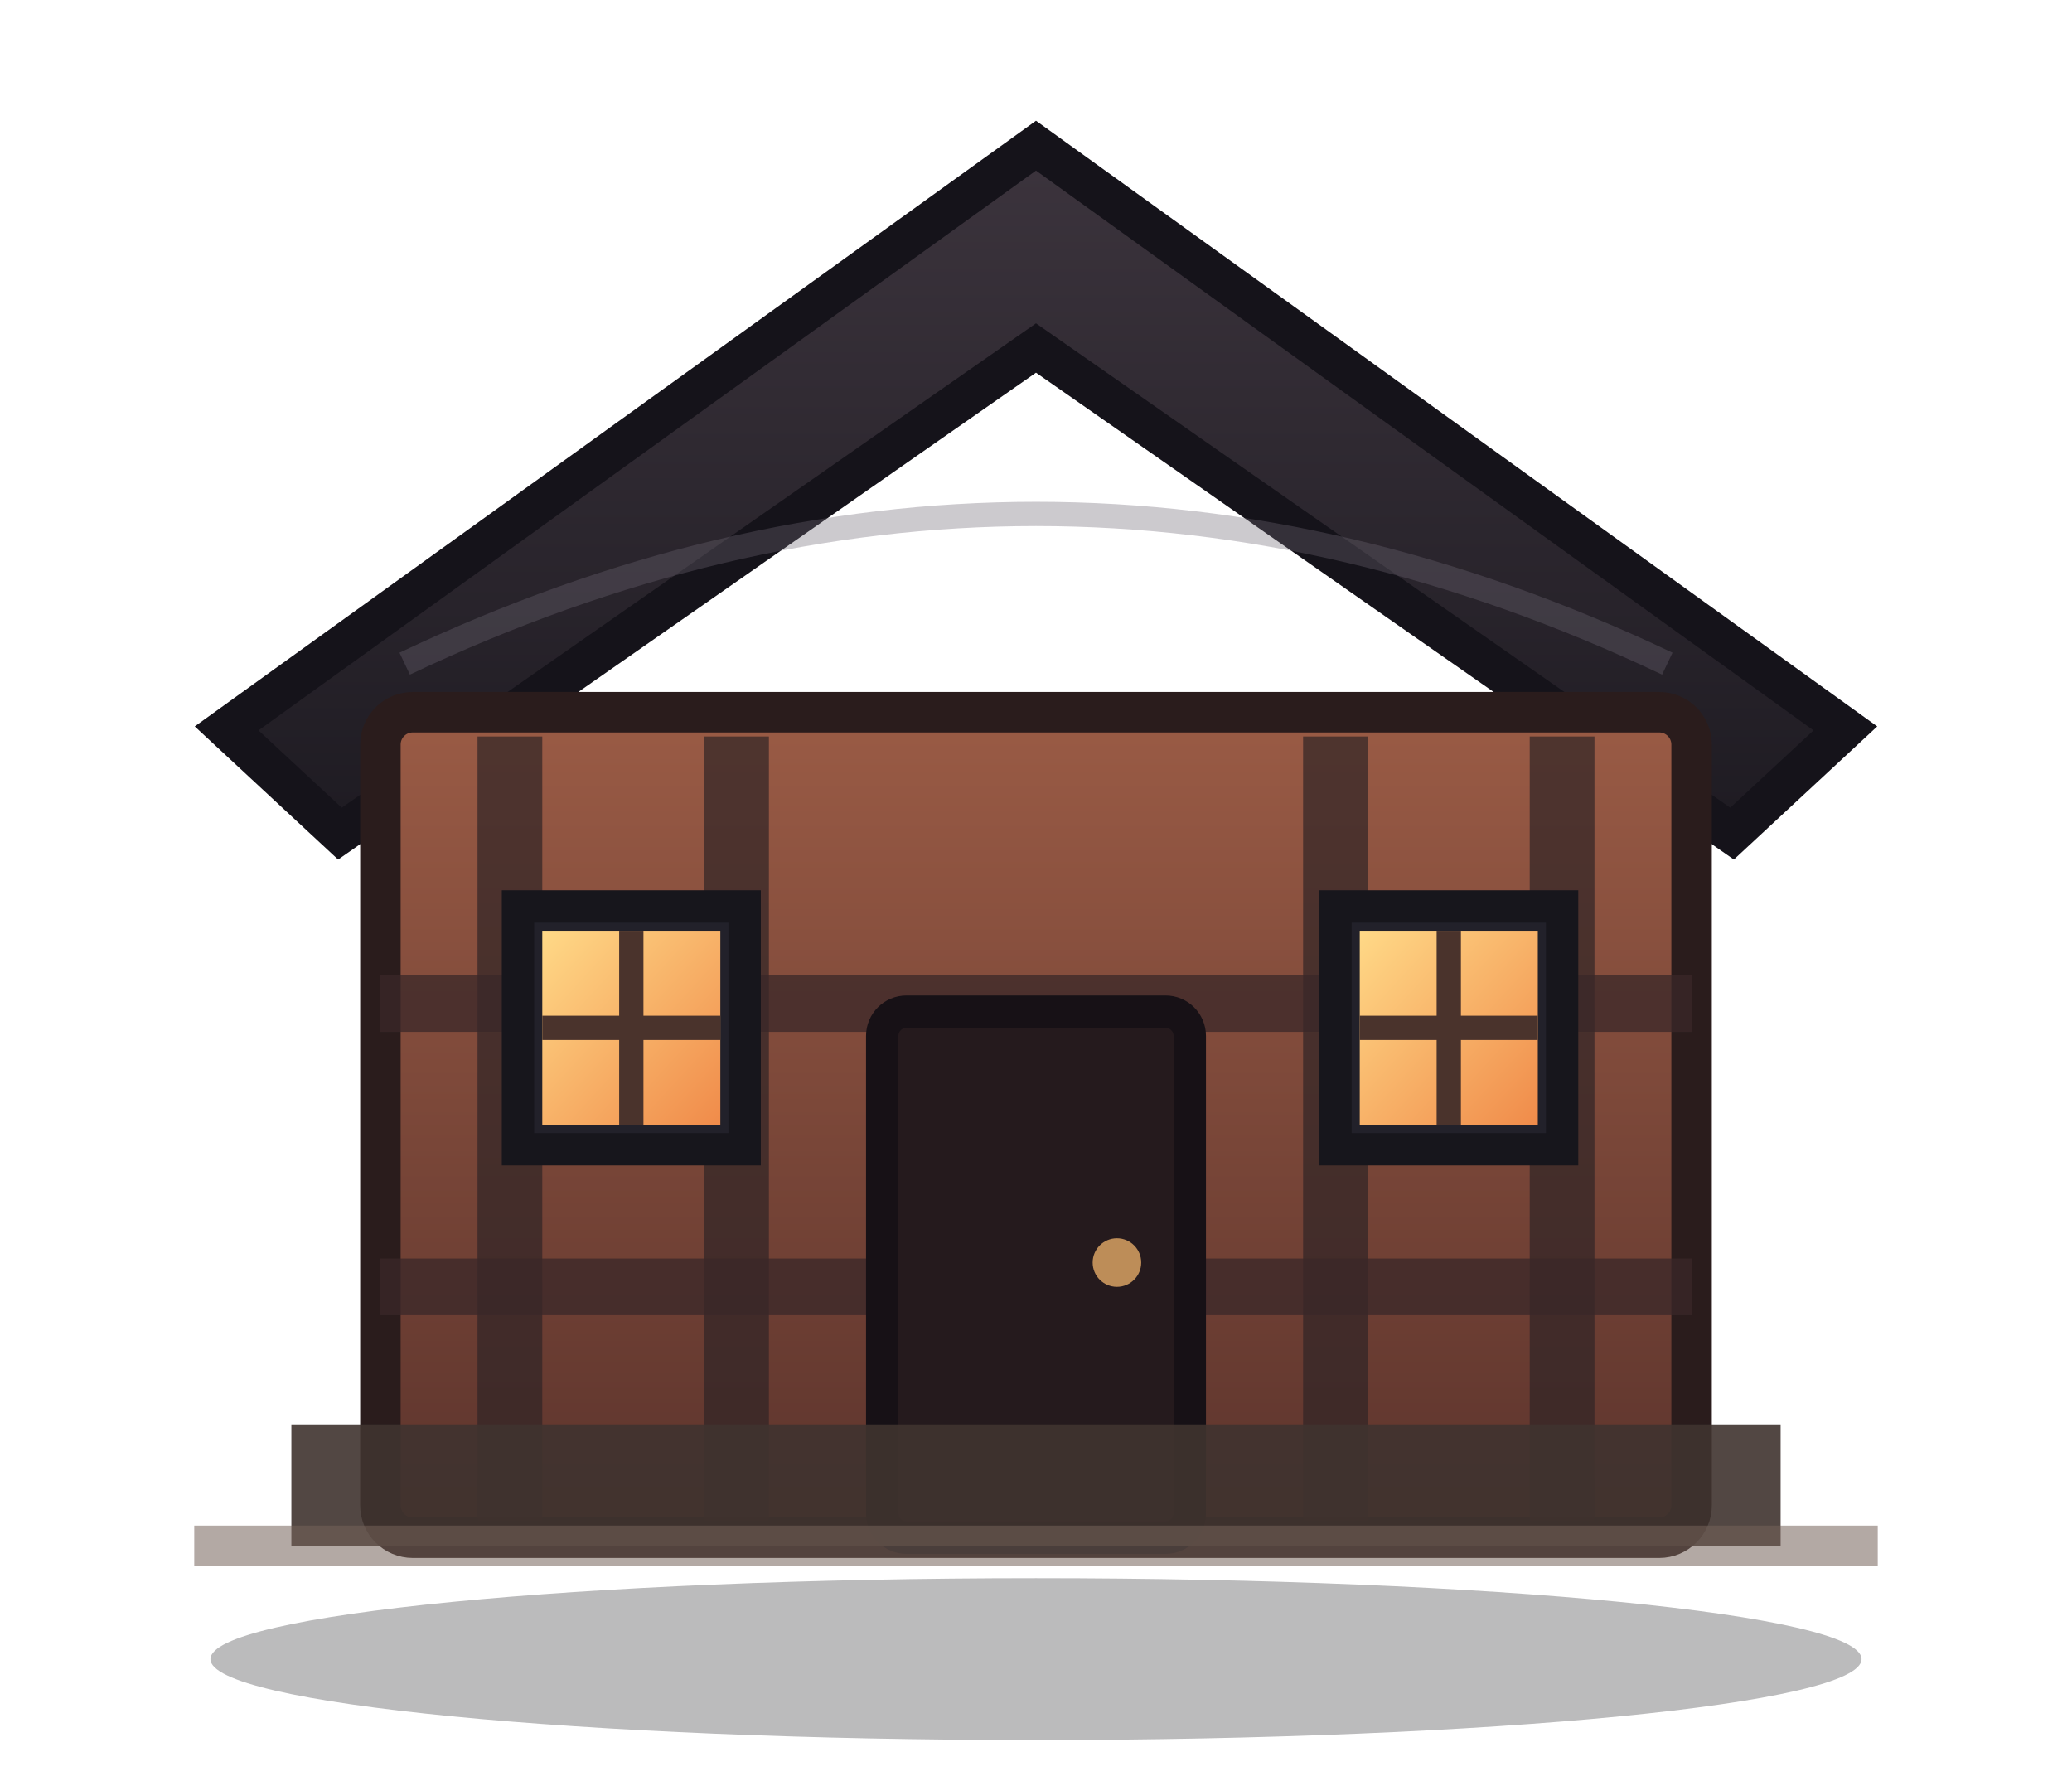
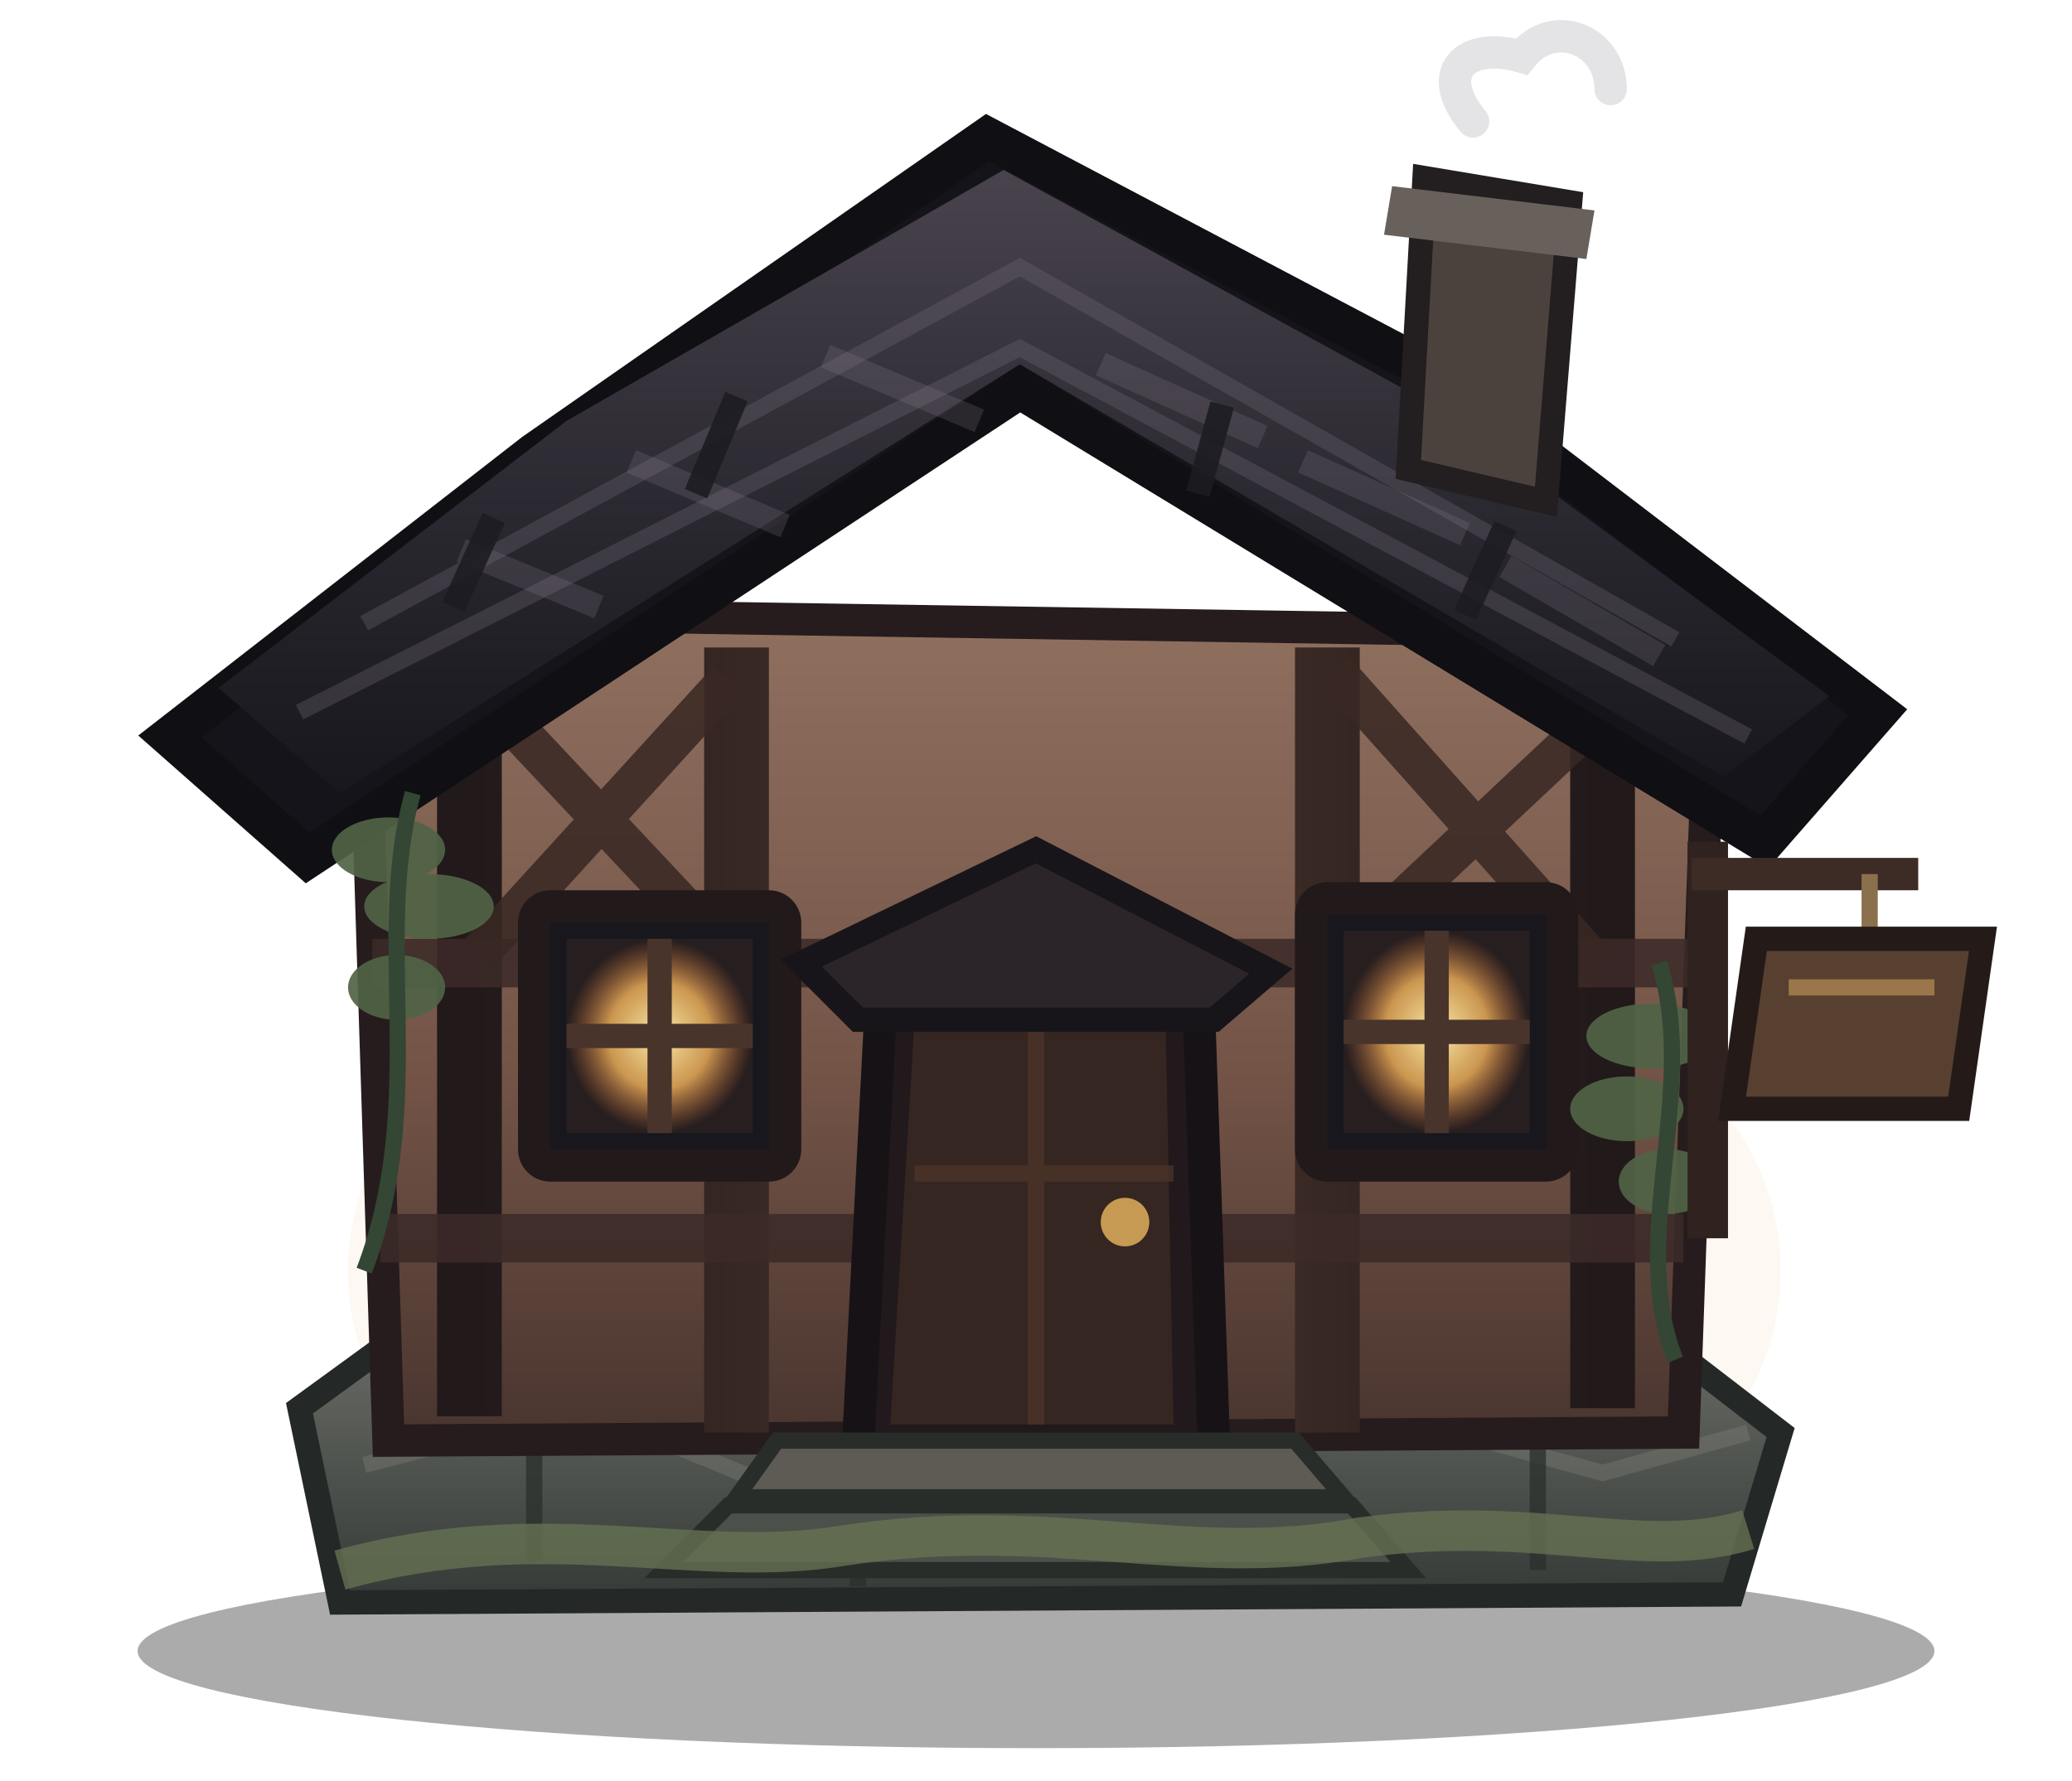
<svg xmlns="http://www.w3.org/2000/svg" width="256" height="220" viewBox="0 0 256 220">
  <defs>
-     <linearGradient id="wall" x1="0" y1="0" x2="0" y2="1">
-       <stop offset="0" stop-color="#9a5b45" />
-       <stop offset="1" stop-color="#5b332c" />
+     <linearGradient id="plaster" x1="0" y1="0" x2="0" y2="1">
+       <stop offset="0" stop-color="#8f705f" />
+       <stop offset=".55" stop-color="#745447" />
+       <stop offset="1" stop-color="#49352f" />
+     </linearGradient>
+     <linearGradient id="timber" x1="0" y1="0" x2="1" y2="0">
+       <stop stop-color="#21191a" />
+       <stop offset=".5" stop-color="#4f372d" />
+       <stop offset="1" stop-color="#21191a" />
    </linearGradient>
    <linearGradient id="roof" x1="0" y1="0" x2="0" y2="1">
-       <stop offset="0" stop-color="#3c343d" />
-       <stop offset="1" stop-color="#1e1b22" />
+       <stop stop-color="#49434e" />
+       <stop offset=".52" stop-color="#2b2931" />
+       <stop offset="1" stop-color="#18171d" />
    </linearGradient>
-     <linearGradient id="glow" x1="0" y1="0" x2="1" y2="1">
-       <stop offset="0" stop-color="#ffd987" />
-       <stop offset="1" stop-color="#f08b4a" />
+     <linearGradient id="stone" x1="0" y1="0" x2="0" y2="1">
+       <stop stop-color="#686a64" />
+       <stop offset="1" stop-color="#343a37" />
    </linearGradient>
+     <radialGradient id="windowGlow">
+       <stop offset="0" stop-color="#fff0af" stop-opacity=".98" />
+       <stop offset=".55" stop-color="#f3b35b" stop-opacity=".82" />
+       <stop offset="1" stop-color="#d46e38" stop-opacity=".08" />
+     </radialGradient>
  </defs>
-   <ellipse cx="128" cy="205" rx="102" ry="10" fill="#09090d" opacity=".28" />
-   <path d="M28 90 L128 18 228 90 214 103 128 43 42 103Z" fill="url(#roof)" stroke="#15131a" stroke-width="5" />
-   <rect x="47" y="88" width="162" height="102" rx="4" fill="url(#wall)" stroke="#2a1c1c" stroke-width="5" />
-   <path d="M63 91 V188 M91 91 V188 M165 91 V188 M193 91 V188" stroke="#2f2325" stroke-width="8" opacity=".7" />
-   <path d="M47 124 H209 M47 159 H209" stroke="#3a2728" stroke-width="7" opacity=".75" />
-   <rect x="109" y="125" width="38" height="65" rx="3" fill="#251a1d" stroke="#171116" stroke-width="4" />
-   <circle cx="138" cy="156" r="3" fill="#bd8d58" />
-   <rect x="64" y="112" width="28" height="30" fill="#22212a" stroke="#17161c" stroke-width="4" />
-   <rect x="67" y="115" width="22" height="24" fill="url(#glow)" />
-   <path d="M78 115 V139 M67 127 H89" stroke="#4a332c" stroke-width="3" />
-   <rect x="165" y="112" width="28" height="30" fill="#22212a" stroke="#17161c" stroke-width="4" />
-   <rect x="168" y="115" width="22" height="24" fill="url(#glow)" />
-   <path d="M179 115 V139 M168 127 H190" stroke="#4a332c" stroke-width="3" />
-   <rect x="36" y="176" width="184" height="15" fill="#3f332f" opacity=".9" />
-   <path d="M24 191 H232" stroke="#746259" stroke-width="5" opacity=".55" />
-   <path d="M50 82 Q128 45 206 82" stroke="#6e6674" stroke-width="3" opacity=".35" fill="none" />
+   <ellipse cx="128" cy="204" rx="111" ry="12" fill="#08090b" opacity=".34" />
+   <ellipse cx="83" cy="157" rx="40" ry="35" fill="#e6a052" opacity=".08" />
+   <ellipse cx="180" cy="157" rx="40" ry="35" fill="#e6a052" opacity=".08" />
+   <path d="M37 174L48 166L207 167L220 177L214 197L42 198Z" fill="url(#stone)" stroke="#242826" stroke-width="3" />
+   <path d="M45 181L72 174L94 183L118 174L145 183L169 174L198 182L216 177" fill="none" stroke="#85847b" stroke-width="2" opacity=".34" />
+   <path d="M66 171V193M106 173V196M151 173V195M190 172V194" stroke="#292f2c" stroke-width="2" opacity=".75" />
+   <path d="M45 84L66 76L193 78L211 92L208 177L48 178Z" fill="url(#plaster)" stroke="#261c1d" stroke-width="4" />
+   <path d="M58 84V175M91 80V177M164 80V177M198 88V174" stroke="url(#timber)" stroke-width="8" />
+   <path d="M46 119H209M47 153H208" stroke="#3b2a27" stroke-width="6" opacity=".86" />
+   <path d="M59 118L90 84M91 119L60 86M165 119L198 88M198 120L165 83" stroke="#392723" stroke-width="5" opacity=".86" />
+   <path d="M21 91L66 56L122 17L177 46L232 88L218 104L126 48L38 106Z" fill="#15141a" stroke="#100f13" stroke-width="5" />
+   <path d="M27 85L70 52L124 21L177 50L226 86L213 96L126 45L42 98Z" fill="url(#roof)" />
+   <path d="M45 77L126 33L207 79M37 88L126 43L216 91" fill="none" stroke="#6e6873" stroke-width="2" opacity=".33" />
+   <path d="M57 68L74 75M78 57L97 65M102 44L121 52M136 45L156 54M161 57L181 66M186 70L205 81" stroke="#88808d" stroke-width="3" opacity=".22" />
+   <path d="M61 64L56 75M91 49L86 61M151 50L148 61M186 65L181 76" stroke="#1d1c22" stroke-width="3" opacity=".9" />
+   <path d="M176 22L194 25L191 62L174 58Z" fill="#4b423e" stroke="#231e1f" stroke-width="3" />
+   <path d="M172 23L197 26L196 32L171 29Z" fill="#68605b" />
+   <path d="M182 15C177 9 181 5 188 7C192 2 199 5 199 11" fill="none" stroke="#77747d" stroke-width="4" opacity=".20" stroke-linecap="round" />
+   <g>
+     <rect x="66" y="112" width="31" height="32" rx="2" fill="#17171d" stroke="#21191a" stroke-width="4" />
+     <rect x="70" y="116" width="23" height="24" fill="url(#windowGlow)" />
+     <path d="M81.5 116V140M70 128H93" stroke="#49342c" stroke-width="3" />
+     <rect x="162" y="111" width="31" height="33" rx="2" fill="#17171d" stroke="#21191a" stroke-width="4" />
+     <rect x="166" y="115" width="23" height="25" fill="url(#windowGlow)" />
+     <path d="M177.5 115V140M166 127.5H189" stroke="#49342c" stroke-width="3" />
+   </g>
+   <path d="M109 121H148L150 179H106Z" fill="#21191b" stroke="#171216" stroke-width="4" />
+   <path d="M113 126H144L145 176H110Z" fill="#362621" />
+   <path d="M113 145H145M128 126V176" stroke="#4d352a" stroke-width="2" opacity=".72" />
+   <circle cx="139" cy="151" r="3" fill="#c79a53" />
+   <path d="M99 119L128 105L157 120L150 126H106Z" fill="#2b252a" stroke="#17151a" stroke-width="3" />
+   <path d="M96 178H160L166 185H91Z" fill="#5e5a54" stroke="#292d2a" stroke-width="2" />
+   <path d="M90 186H167L174 194H82Z" fill="#4c504b" stroke="#292d2a" stroke-width="2" />
+   <g fill="#506345" opacity=".92">
+     <ellipse cx="48" cy="105" rx="7" ry="4" />
+     <ellipse cx="53" cy="112" rx="8" ry="4" />
+     <ellipse cx="49" cy="122" rx="6" ry="4" />
+     <ellipse cx="204" cy="128" rx="8" ry="4" />
+     <ellipse cx="201" cy="137" rx="7" ry="4" />
+     <ellipse cx="206" cy="146" rx="6" ry="4" />
+   </g>
+   <path d="M51 98C46 116 53 136 45 157M205 119C210 135 201 153 207 168" fill="none" stroke="#344634" stroke-width="2" />
+   <path d="M42 194C67 187 86 194 104 191C130 187 147 194 168 190C190 187 203 193 216 189" fill="none" stroke="#657252" stroke-width="5" opacity=".78" />
+   <path d="M211 104V153" stroke="#30231f" stroke-width="5" />
+   <path d="M209 108H237" stroke="#3d2c25" stroke-width="4" />
+   <path d="M231 108V116" stroke="#8b704d" stroke-width="2" />
+   <path d="M217 116H245L242 137H214Z" fill="#584031" stroke="#241b19" stroke-width="3" />
+   <path d="M221 122H239" stroke="#c79a5a" stroke-width="2" opacity=".6" />
</svg>
